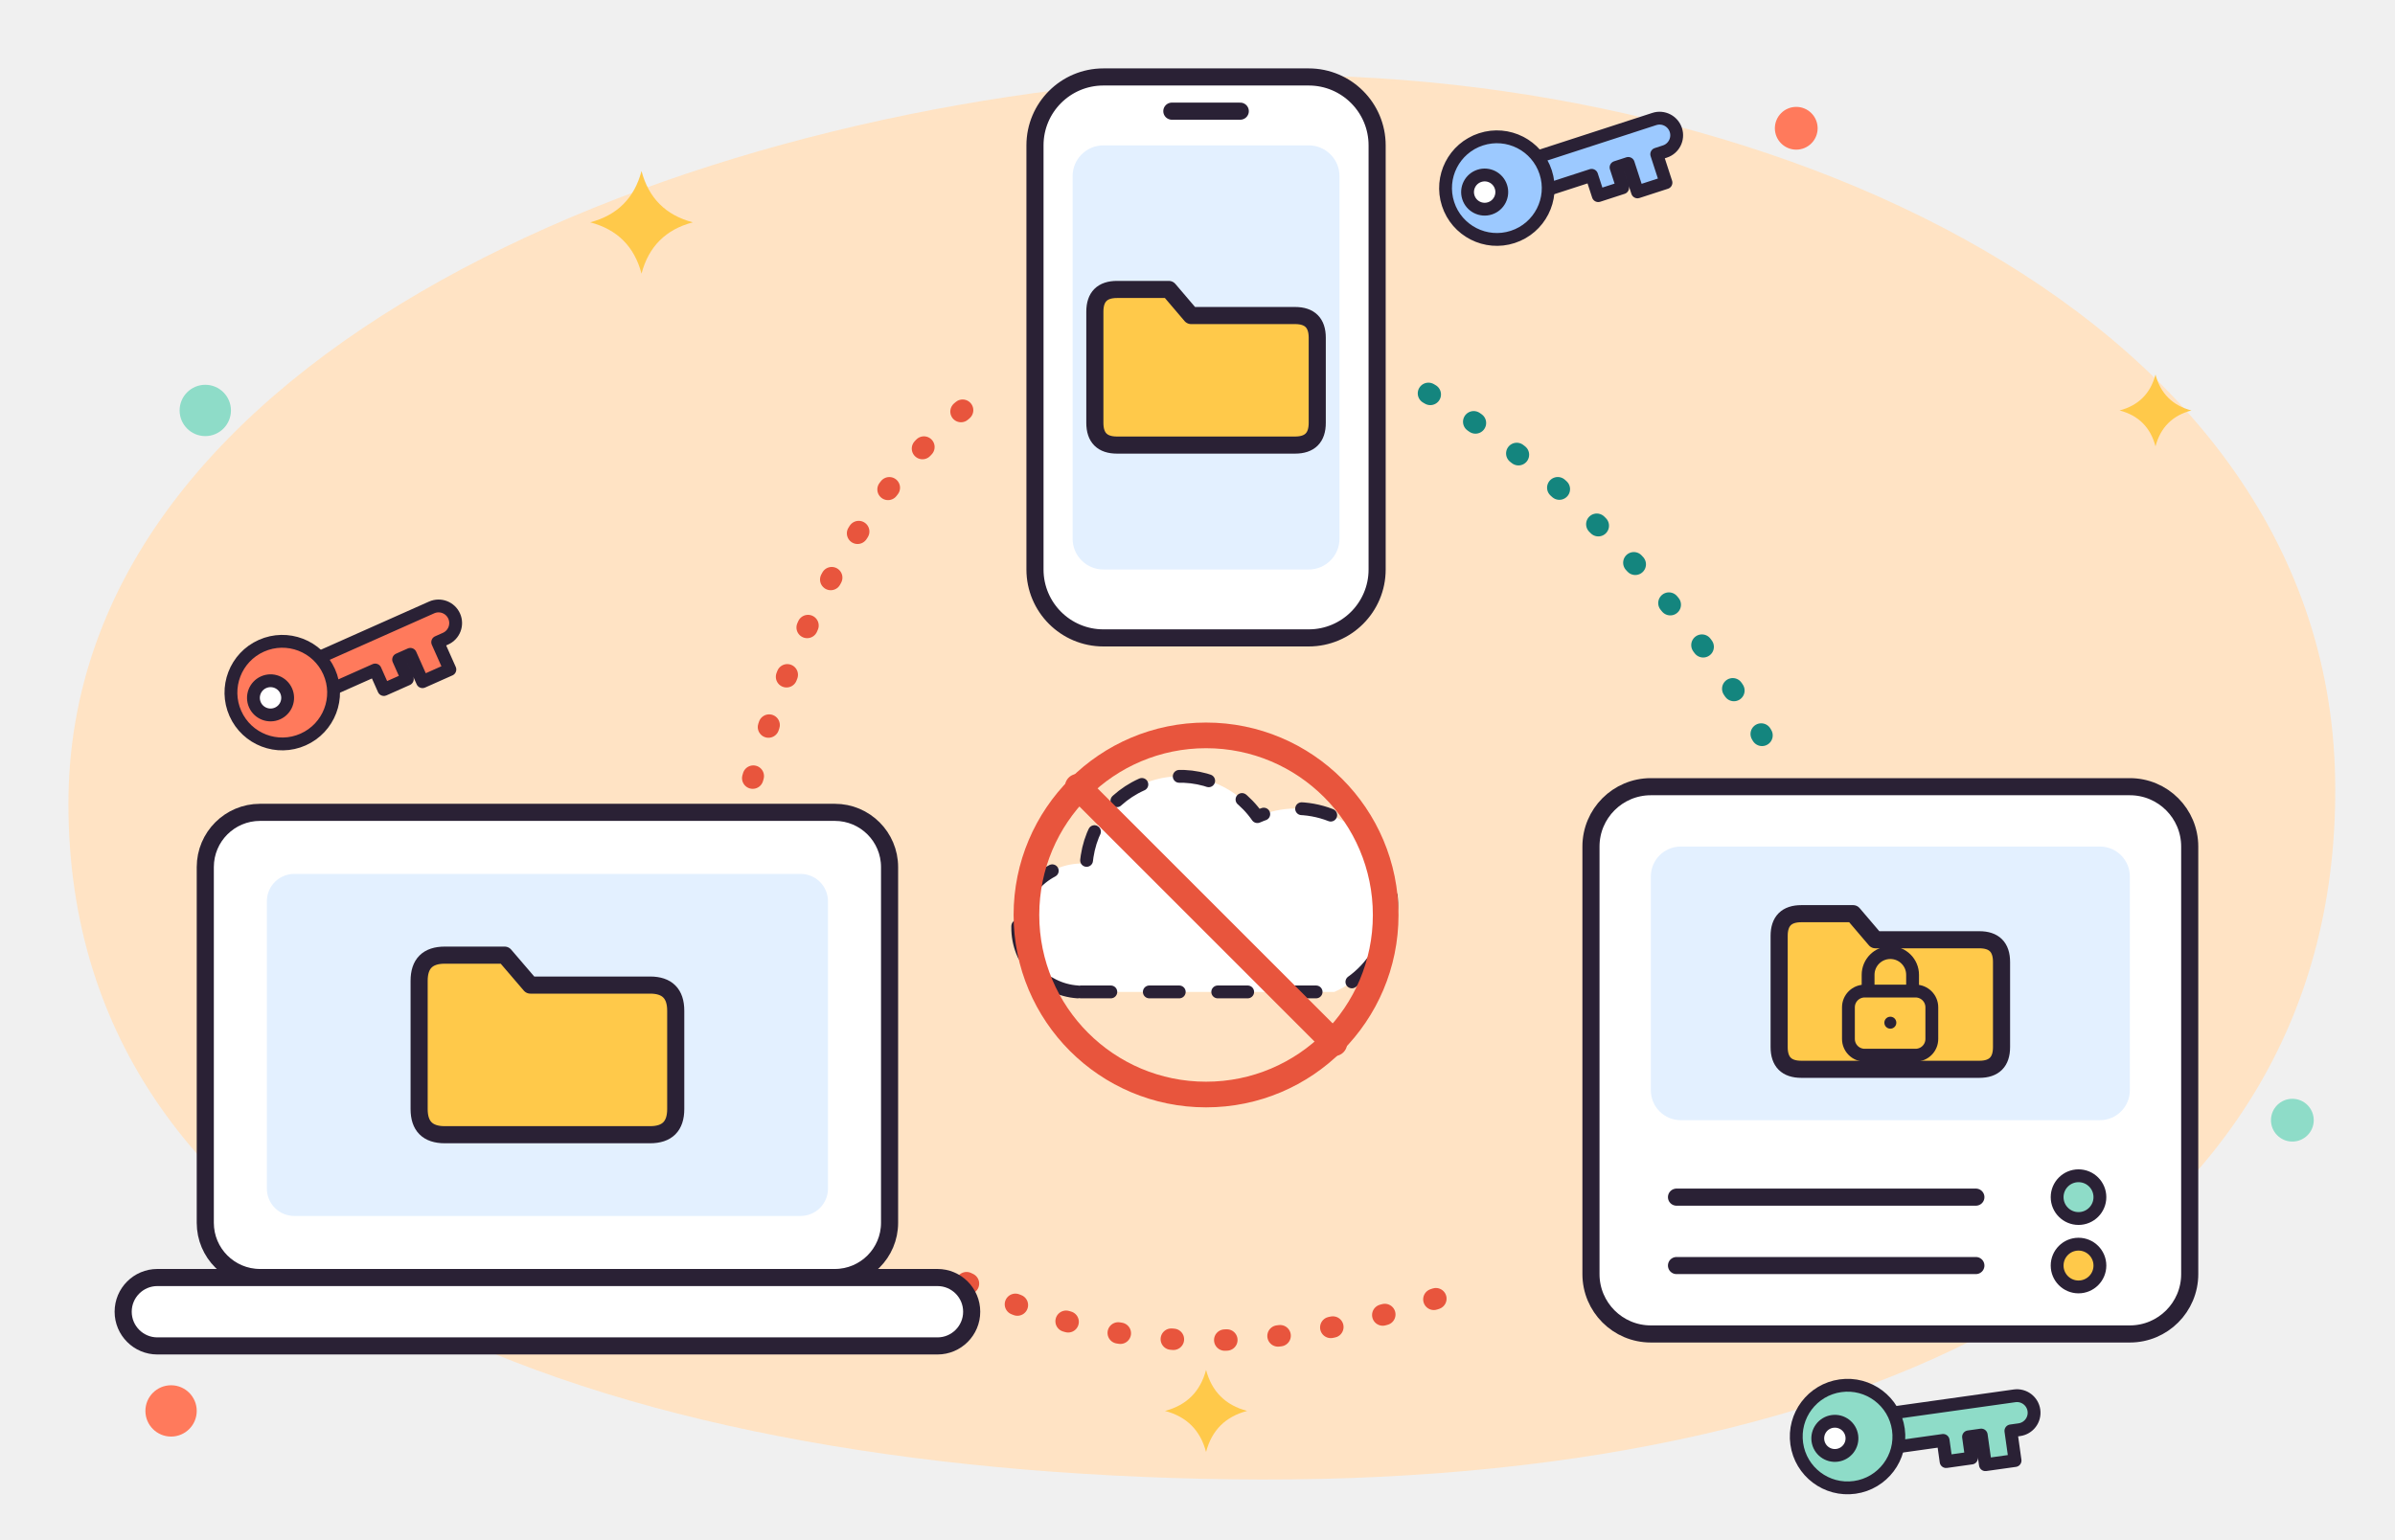
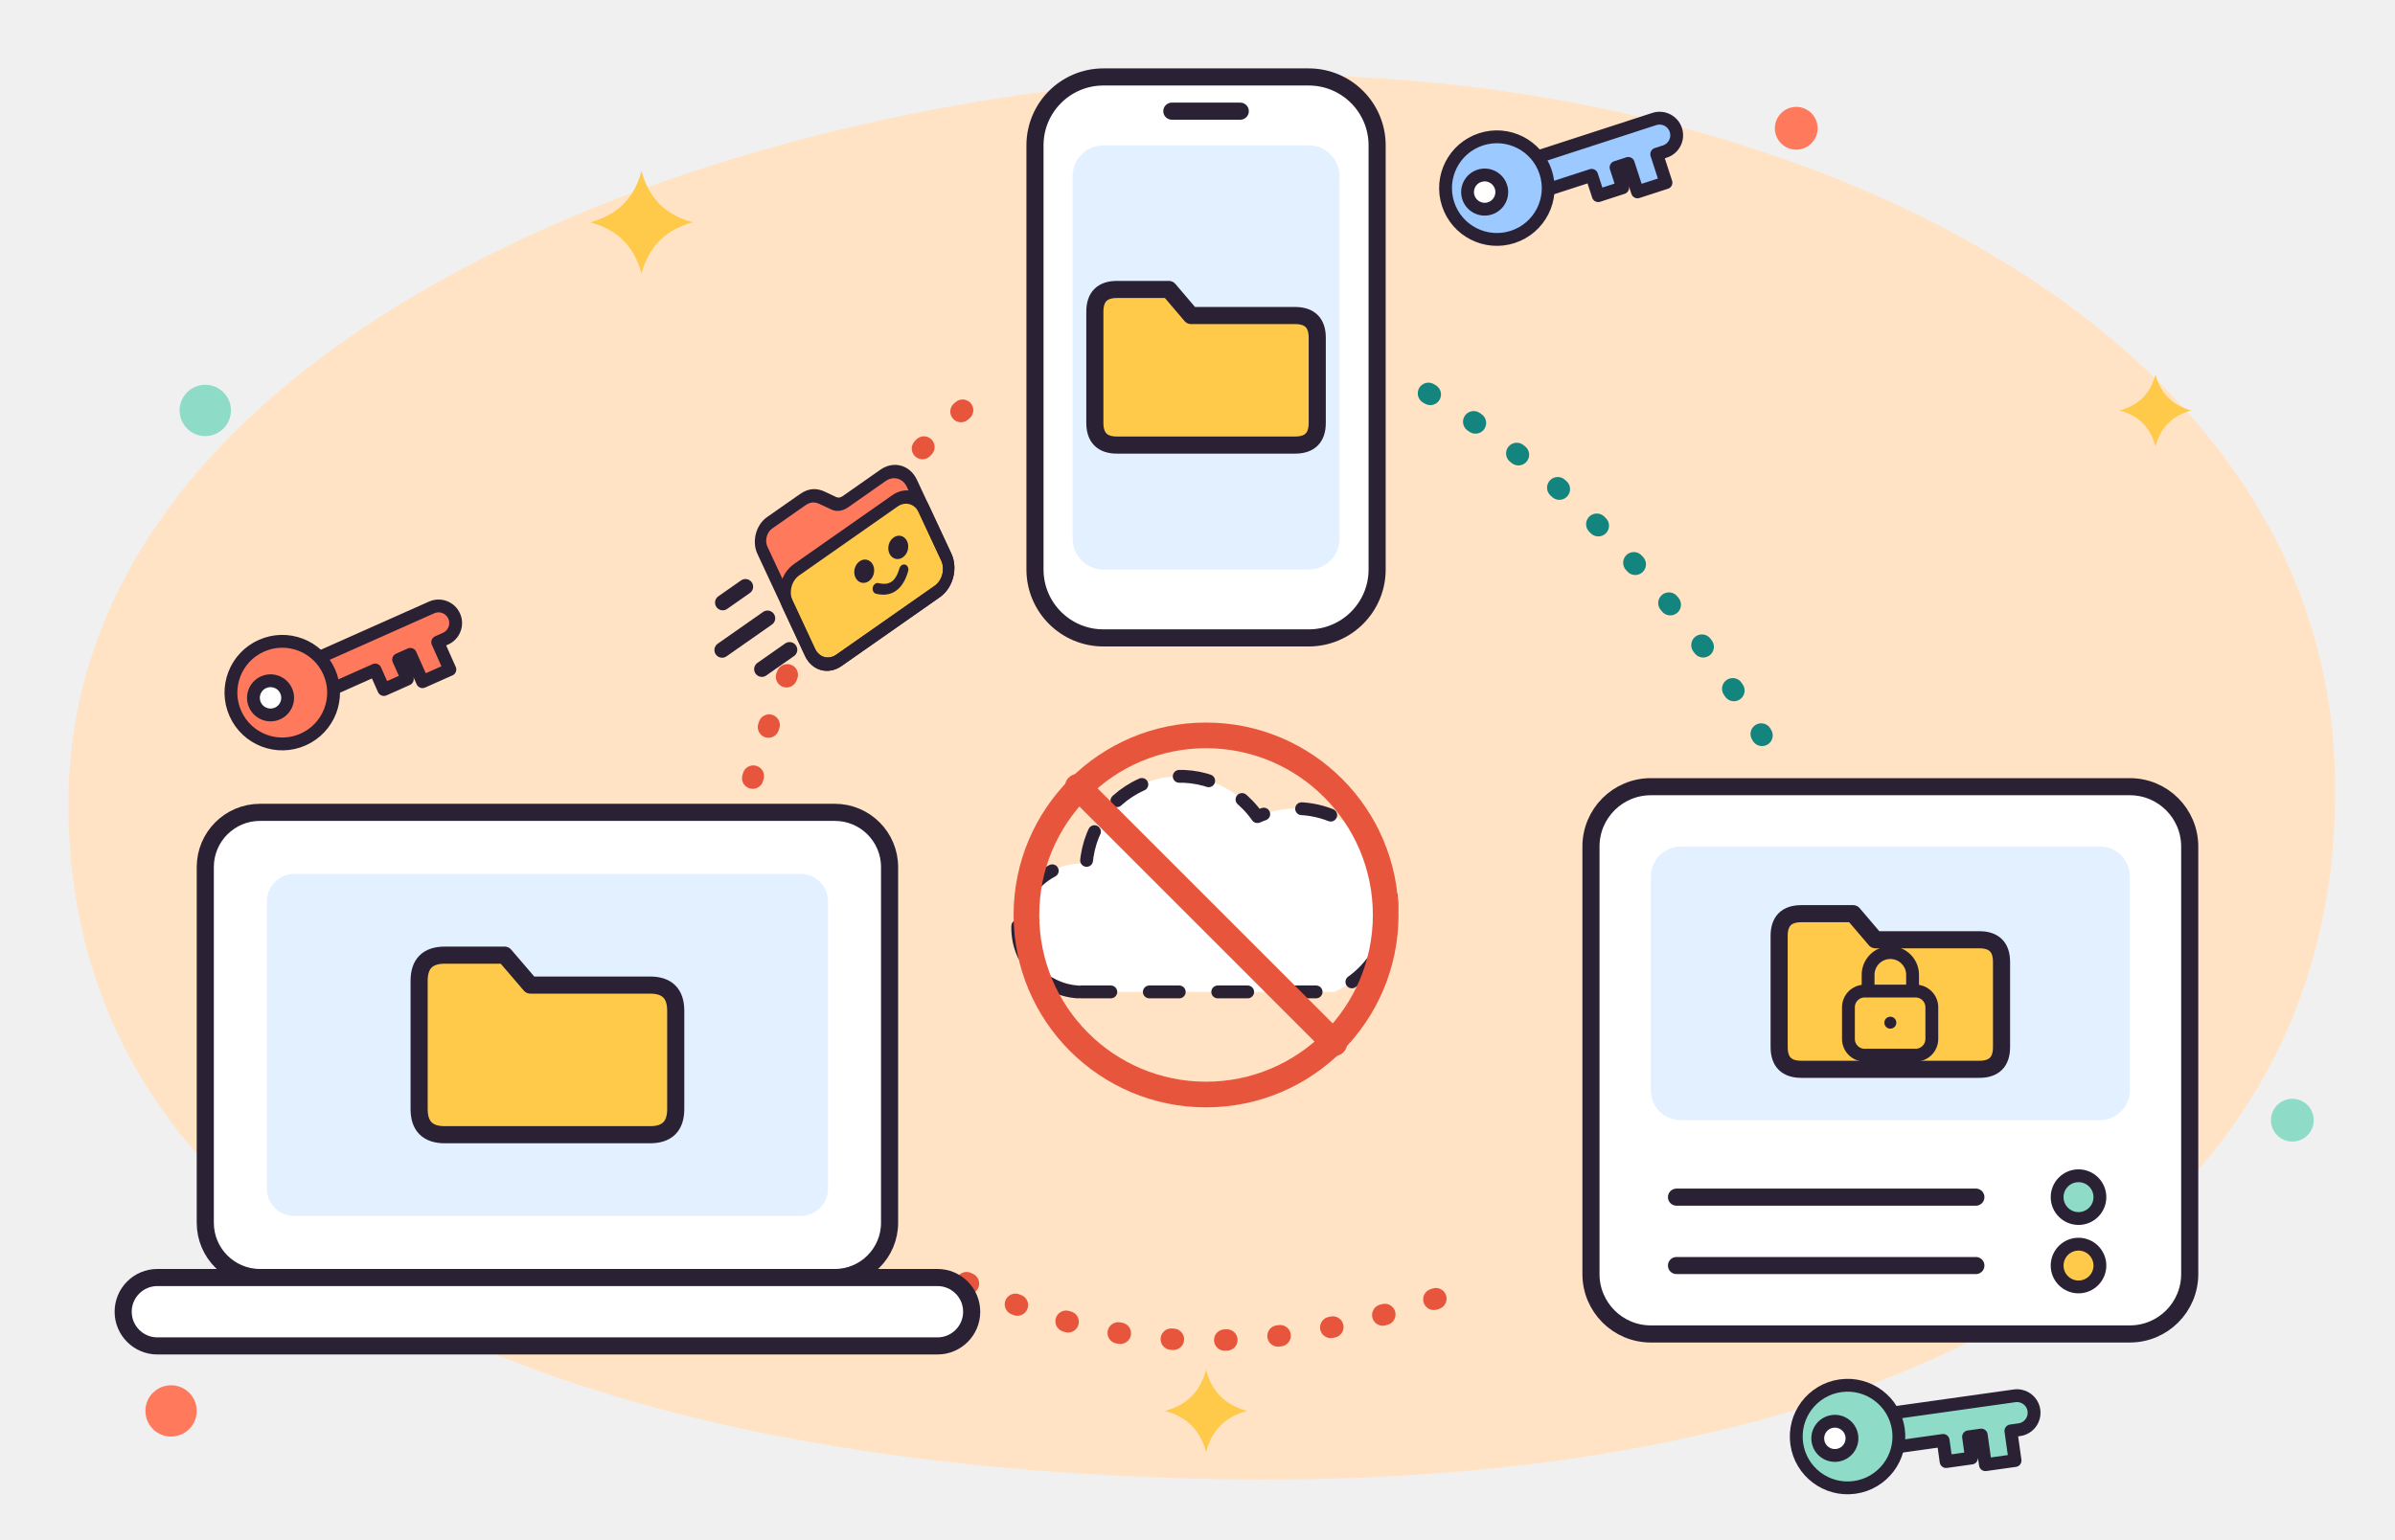
<svg xmlns="http://www.w3.org/2000/svg" viewBox="0 0 560 360" width="560" height="360">
  <style>
    .ink { stroke: #2A2135; stroke-width: 4; stroke-linecap: round; stroke-linejoin: round; }
    .thin { stroke-width: 3; }
    .paper { fill: #FFFFFF; }
    .blob { fill: #FFE3C4; }
    .screen { fill: #E3F0FF; }
    .sun { fill: #FFC94A; }
    .coral { fill: #FF7A5C; }
    .mint { fill: #8EDCC8; }
    .sky { fill: #9CC9FF; }
    .old { fill: #EDE3D6; }
    .dot { fill: #2A2135; }
    .fixdot { fill: #2A2135; }
    .none { fill: none; }
    .trail { fill: none; stroke-width: 5; stroke-linecap: round; stroke-dasharray: 0.5 12; }
    .wire { fill: none; stroke-width: 3; stroke-linecap: round; stroke-dasharray: 0.5 9; }
    .line { fill: none; stroke-width: 6; stroke-linecap: round; }
    .no { fill: none; stroke-width: 6; stroke-linecap: round; }
    .t1 { stroke: #E8553D; }
    .t2 { stroke: #14857E; }
    .t3 { stroke: #2A2135; }
    .fix { stroke: #2A2135; }
+     /* Zippy, the folder from the logo. Its outline turns light in dark, as
+        ink on the page does; its face, and the line between its back and
+        front, sit on fills that stay the same, so they keep dark ink. */
+     .zip { stroke: #2A2135; }
+     .zip-face { fill: #2A2135; }
+     .zip-line { stroke: #2A2135; }
    @media (prefers-color-scheme: dark) {
+       .zip { stroke: #F7EFE5; }
      .ink { stroke: #F7EFE5; }
      .paper { fill: #2D2536; }
      .blob { fill: #342A3F; }
      .screen { fill: #24344A; }
      .old { fill: #4A3F57; }
      .dot { fill: #F7EFE5; }
      .t1 { stroke: #FF8E77; }
      .t2 { stroke: #7ED9CF; }
      .t3 { stroke: #F7EFE5; }
    }
  </style>
  <path class="blob" d="M282 18C404 12 544 70 546 182C548 292 440 348 288 346C138 344 16 298 16 188C16 82 160 24 282 18Z" />
  <g class="mint">
    <circle cx="48" cy="96" r="6" />
    <circle cx="536" cy="262" r="5" />
  </g>
  <g class="coral">
    <circle cx="420" cy="30" r="5" />
    <circle cx="40" cy="330" r="6" />
  </g>
  <g class="sun">
    <path class="sun" transform="translate(150 52) scale(1.0)" d="M0-12Q2.5-2.5 12 0Q2.5 2.5 0 12Q-2.5 2.5-12 0Q-2.5-2.5 0-12Z" />
    <path class="sun" transform="translate(504 96) scale(0.7)" d="M0-12Q2.5-2.5 12 0Q2.5 2.5 0 12Q-2.5 2.5-12 0Q-2.5-2.5 0-12Z" />
    <path class="sun" transform="translate(282 330) scale(0.8)" d="M0-12Q2.5-2.5 12 0Q2.5 2.5 0 12Q-2.5 2.5-12 0Q-2.5-2.5 0-12Z" />
  </g>
  <path class="trail t1" d="M176 182C188 140 206 110 230 92" />
  <path class="trail t2" d="M334 92C362 108 392 138 412 172" />
  <path class="trail t1" d="M226 300C262 318 300 318 346 300" />
  <g class="ink thin">
    <path class="paper" stroke-dasharray="7 9" d="M252 232A15 15 0 0 1 254 202A22 22 0 0 1 294 191A20 20 0 0 1 312 232Z" />
  </g>
  <circle class="no t1" cx="282" cy="214" r="42" />
  <path class="no t1" d="M252 184L312 244" />
  <g class="ink">
    <rect class="paper" x="48" y="190" width="160" height="108.8" rx="12.8" />
    <rect class="screen" x="62.4" y="204.4" width="131.2" height="80" rx="6.4" stroke="none" />
    <path class="sun" d="M98 229.4Q98 223.4 104 223.4H118L124 230.4H152Q158 230.4 158 236.4V259.4Q158 265.4 152 265.4H104Q98 265.4 98 259.4Z" />
    <rect class="paper" x="28.8" y="298.8" width="198.4" height="16" rx="8" />
    <rect class="paper" x="242" y="18" width="80" height="131.2" rx="16" />
    <rect class="screen" x="250.8" y="34" width="62.4" height="99.2" rx="7.2" stroke="none" />
    <path class="none" d="M274 26H290" />
    <path class="sun" d="M256 72.9Q256 67.7 261.2 67.7H273.3L278.5 73.8H302.8Q308 73.8 308 79V98.9Q308 104.1 302.8 104.1H261.2Q256 104.1 256 98.9Z" />
    <rect class="paper" x="372" y="184" width="140" height="128" rx="14" />
    <rect class="screen" x="386" y="198" width="112" height="64" rx="7" stroke="none" />
    <path class="sun" d="M416 218.9Q416 213.7 421.2 213.7H433.3L438.5 219.8H462.8Q468 219.8 468 225V244.9Q468 250.1 462.8 250.1H421.2Q416 250.1 416 244.9Z" />
    <path class="none" d="M392 280H462M392 296H462" />
  </g>
  <g class="ink thin">
    <path class="none" d="M436.8 232.5V228A5.2 5.2 0 0 1 447.2 228V232.5" />
    <rect class="sun" x="432.2" y="231.8" width="19.5" height="15" rx="3.8" />
    <circle class="fixdot" cx="442" cy="239.2" r="1.4" stroke="none" />
    <circle class="mint" cx="486" cy="280" r="5" />
    <circle class="sun" cx="486" cy="296" r="5" />
  </g>
  <g class="ink thin">
    <g transform="translate(66 162) rotate(-24)">
      <path class="coral" d="M8 -4H40A4 4 0 0 1 44 0A4 4 0 0 1 40 4H38V11H31V4H28V9H22V4H8Z" />
      <circle class="coral" r="12" />
      <circle class="paper" cx="-3" r="4" />
    </g>
    <g transform="translate(350 44) rotate(-18)">
      <path class="sky" d="M8 -4H40A4 4 0 0 1 44 0A4 4 0 0 1 40 4H38V11H31V4H28V9H22V4H8Z" />
      <circle class="sky" r="12" />
      <circle class="paper" cx="-3" r="4" />
    </g>
    <g transform="translate(432 336) rotate(-8)">
      <path class="mint" d="M8 -4H40A4 4 0 0 1 44 0A4 4 0 0 1 40 4H38V11H31V4H28V9H22V4H8Z" />
      <circle class="mint" r="12" />
      <circle class="paper" cx="-3" r="4" />
    </g>
  </g>
+   <g transform="translate(200 130) rotate(-35) scale(0.18)" fill="none" stroke-linecap="round" stroke-linejoin="round">
+     <path class="zip" stroke-width="20" d="M-176-49H-140M-212 1H-140M-184 51H-140" />
+     <g transform="skewX(-10)" stroke-width="16">
+       <path class="coral" d="M-78 99A30 30 0 0 1-108 69V-75A24 24 0 0 1-84-99H-32C-20-99-13-94-7-86L2-74C6-68 11-65 19-65H78A30 30 0 0 1 108-35V69A30 30 0 0 1 78 99Z" />
+       <rect class="sun zip-line" x="-108" y="-29" width="216" height="128" rx="30" />
+       <path class="zip" d="M-78 99A30 30 0 0 1-108 69V-75A24 24 0 0 1-84-99H-32C-20-99-13-94-7-86L2-74C6-68 11-65 19-65H78A30 30 0 0 1 108-35V69A30 30 0 0 1 78 99Z" />
+       <circle class="zip-face" cx="2" cy="23" r="14" stroke="none" />
+       <circle class="zip-face" cx="56" cy="23" r="14" stroke="none" />
+       <path class="zip-line" stroke-width="13" d="M8 51Q29 71 50 51" />
+     </g>
+   </g>
</svg>
